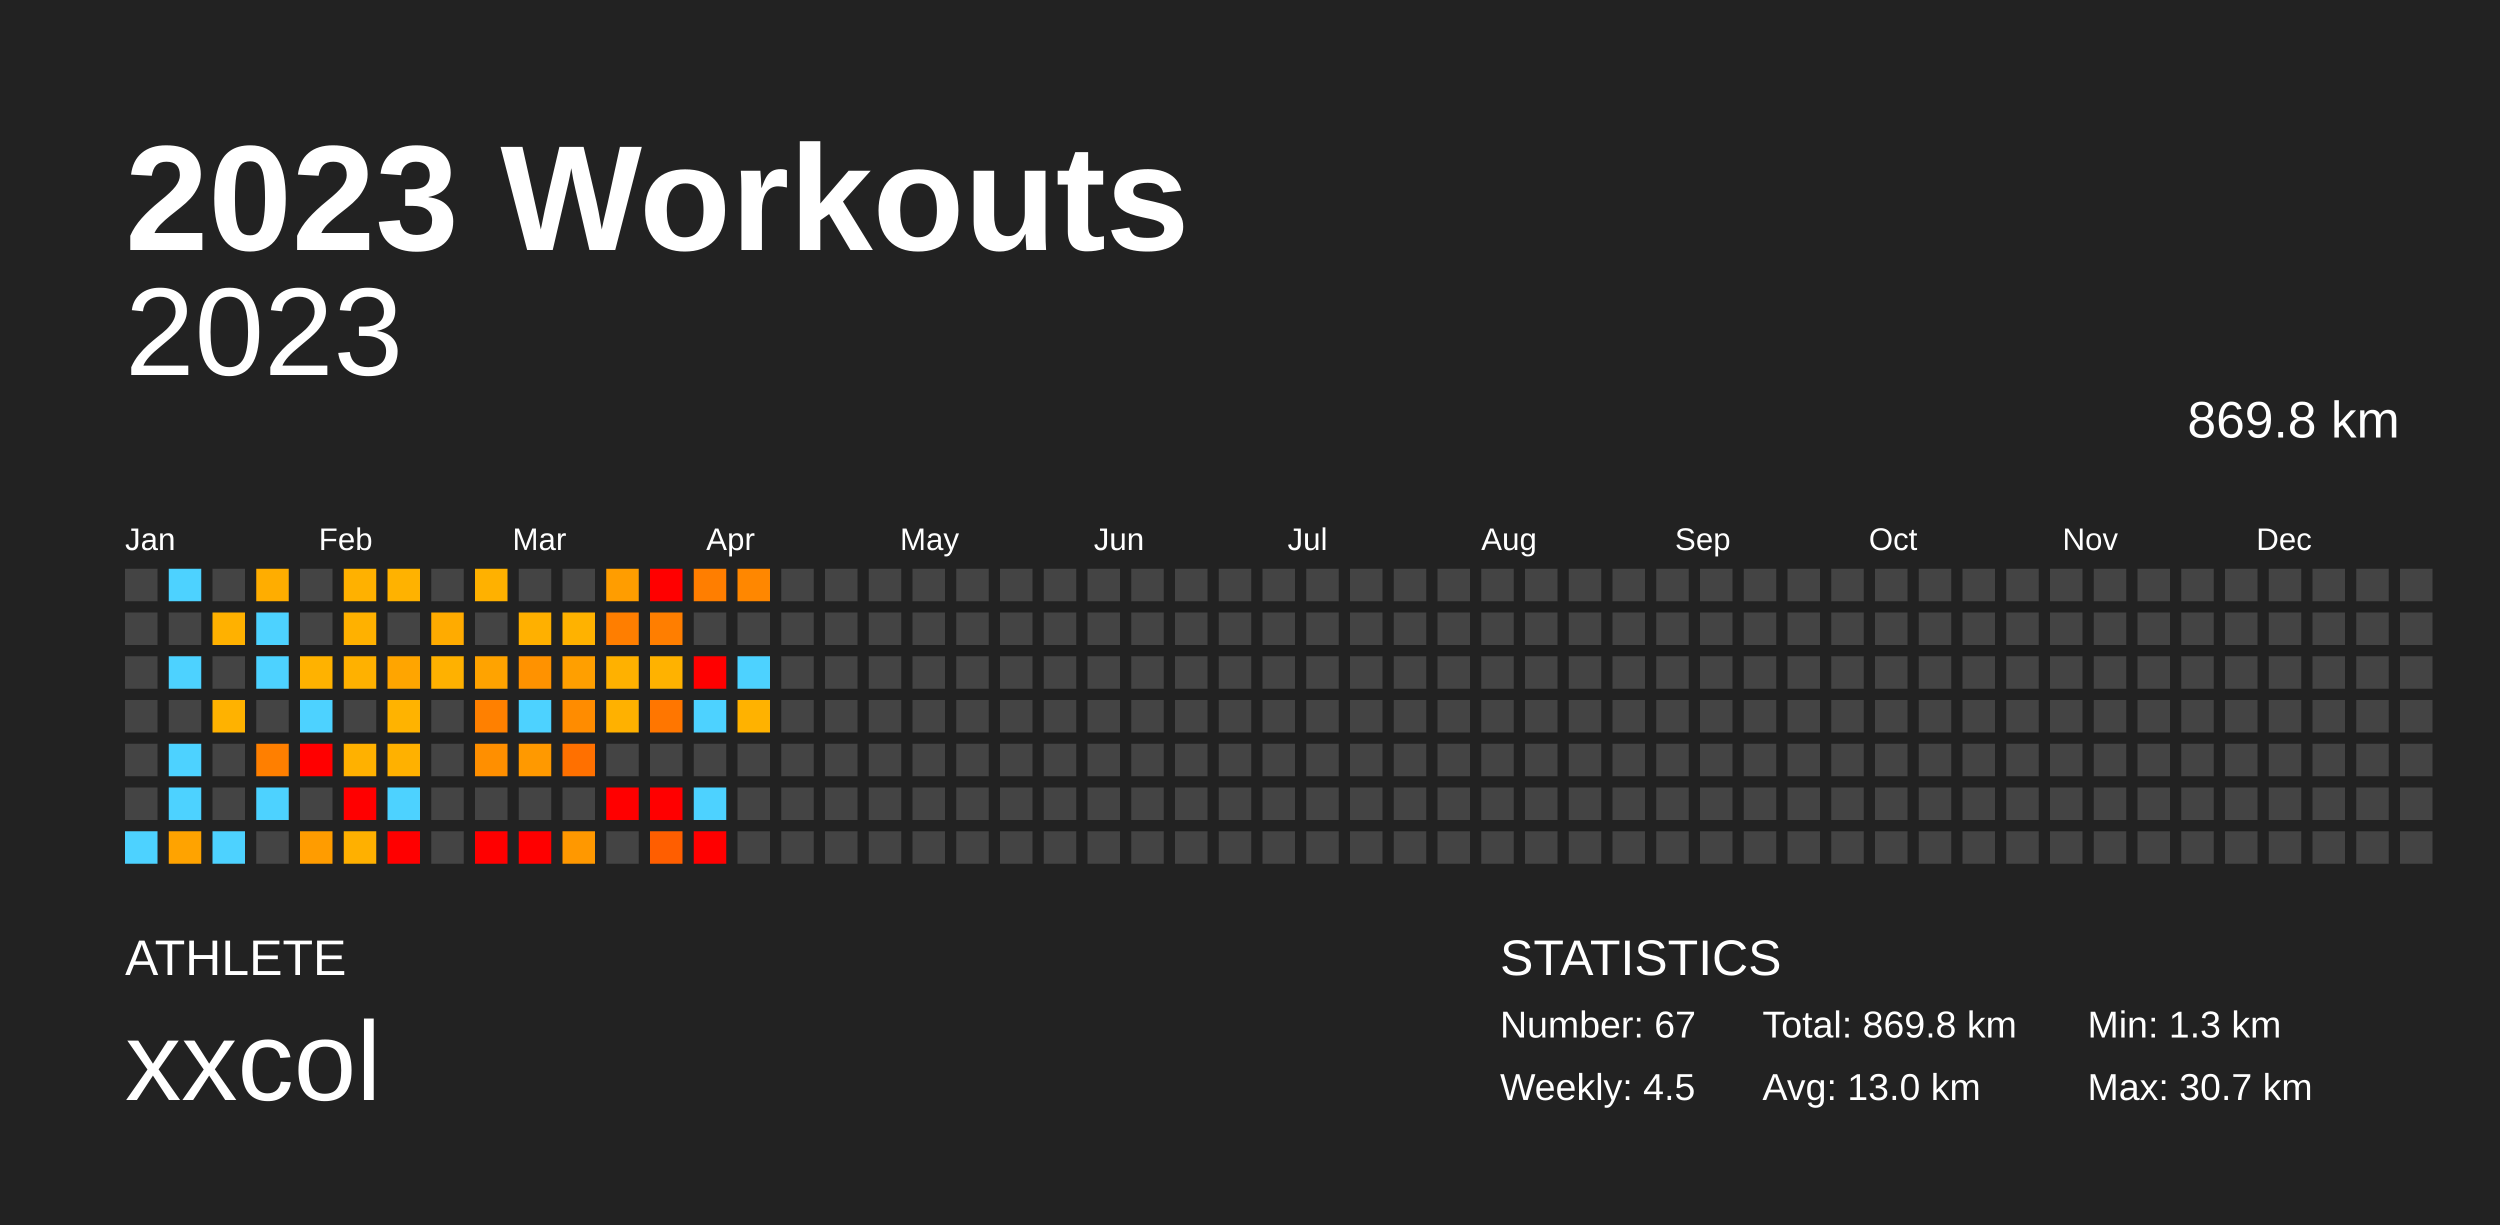
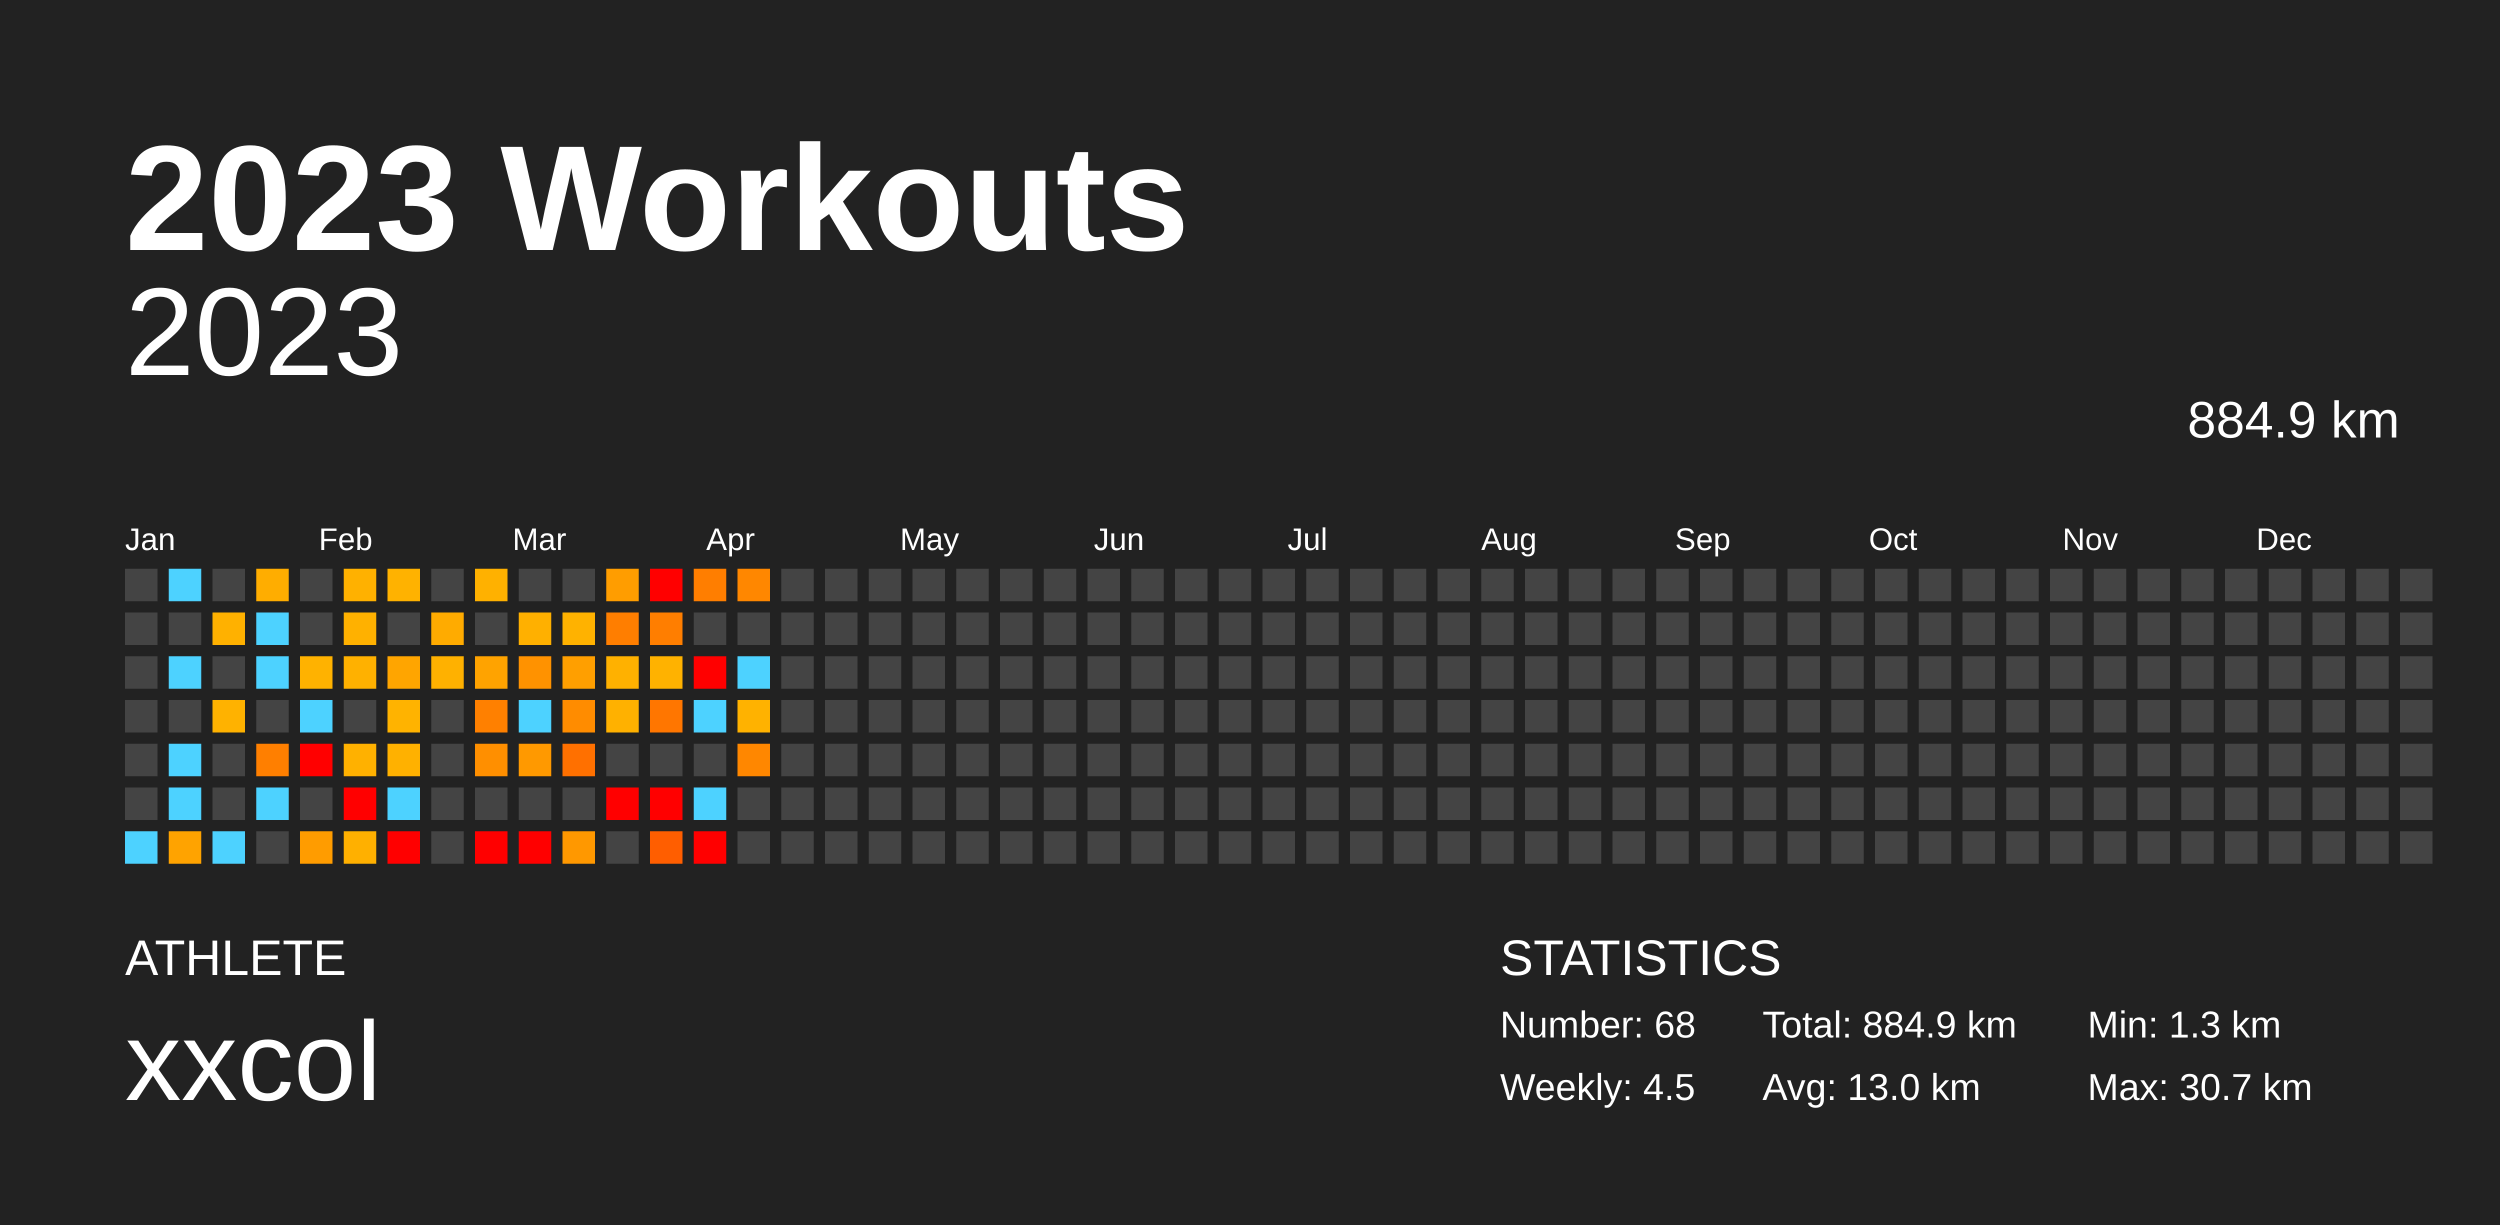
<svg xmlns="http://www.w3.org/2000/svg" baseProfile="full" height="98mm" version="1.1" viewBox="0,0,200,98" width="200mm">
  <defs />
  <rect fill="#222222" height="98" width="200" x="0" y="0" />
  <text fill="#FFFFFF" style="font-size:12px; font-family:Arial; font-weight:bold;" x="10" y="20">2023 Workouts</text>
  <text fill="#FFFFFF" style="font-size:4px; font-family:Arial" x="10" y="78">ATHLETE</text>
  <text fill="#FFFFFF" style="font-size:9px; font-family:Arial" x="10" y="88">xxcol</text>
  <text fill="#FFFFFF" style="font-size:4px; font-family:Arial" x="120" y="78">STATISTICS</text>
-   <text fill="#FFFFFF" style="font-size:3px; font-family:Arial" x="120" y="83">Number: 67</text>
+   <text fill="#FFFFFF" style="font-size:3px; font-family:Arial" x="120" y="83">Number: 68</text>
  <text fill="#FFFFFF" style="font-size:3px; font-family:Arial" x="120" y="88">Weekly: 4.5</text>
-   <text fill="#FFFFFF" style="font-size:3px; font-family:Arial" x="141" y="83">Total: 869.8 km</text>
+   <text fill="#FFFFFF" style="font-size:3px; font-family:Arial" x="141" y="83">Total: 884.9 km</text>
  <text fill="#FFFFFF" style="font-size:3px; font-family:Arial" x="141" y="88">Avg: 13.0 km</text>
  <text fill="#FFFFFF" style="font-size:3px; font-family:Arial" x="167" y="83">Min: 1.3 km</text>
  <text fill="#FFFFFF" style="font-size:3px; font-family:Arial" x="167" y="88">Max: 30.7 km</text>
  <text alignment-baseline="hanging" fill="#FFFFFF" style="font-size:10.0px; font-family:Arial;" x="10" y="30">2023</text>
-   <text alignment-baseline="hanging" fill="#FFFFFF" style="font-size:4.125px; font-family:Arial;" x="175" y="35">869.8 km</text>
+   <text alignment-baseline="hanging" fill="#FFFFFF" style="font-size:4.125px; font-family:Arial;" x="175" y="35">884.9 km</text>
  <text fill="#FFFFFF" style="font-size:2.5px; font-family:Arial" x="10.0" y="44">Jan</text>
  <text fill="#FFFFFF" style="font-size:2.5px; font-family:Arial" x="25.5" y="44">Feb</text>
  <text fill="#FFFFFF" style="font-size:2.5px; font-family:Arial" x="41.0" y="44">Mar</text>
  <text fill="#FFFFFF" style="font-size:2.5px; font-family:Arial" x="56.5" y="44">Apr</text>
  <text fill="#FFFFFF" style="font-size:2.5px; font-family:Arial" x="72.0" y="44">May</text>
  <text fill="#FFFFFF" style="font-size:2.5px; font-family:Arial" x="87.5" y="44">Jun</text>
  <text fill="#FFFFFF" style="font-size:2.5px; font-family:Arial" x="103.0" y="44">Jul</text>
  <text fill="#FFFFFF" style="font-size:2.5px; font-family:Arial" x="118.5" y="44">Aug</text>
  <text fill="#FFFFFF" style="font-size:2.5px; font-family:Arial" x="134.0" y="44">Sep</text>
  <text fill="#FFFFFF" style="font-size:2.5px; font-family:Arial" x="149.5" y="44">Oct</text>
  <text fill="#FFFFFF" style="font-size:2.5px; font-family:Arial" x="165.0" y="44">Nov</text>
  <text fill="#FFFFFF" style="font-size:2.5px; font-family:Arial" x="180.5" y="44">Dec</text>
  <rect fill="#444444" height="2.6" width="2.6" x="10.0" y="45.5" />
  <rect fill="#444444" height="2.6" width="2.6" x="10.0" y="49.0" />
  <rect fill="#444444" height="2.6" width="2.6" x="10.0" y="52.5" />
  <rect fill="#444444" height="2.6" width="2.6" x="10.0" y="56.0" />
  <rect fill="#444444" height="2.6" width="2.6" x="10.0" y="59.5" />
  <rect fill="#444444" height="2.6" width="2.6" x="10.0" y="63.0" />
  <rect fill="#4dd2ff" height="2.6" width="2.6" x="10.0" y="66.5" />
  <rect fill="#4dd2ff" height="2.6" width="2.6" x="13.5" y="45.5" />
  <rect fill="#444444" height="2.6" width="2.6" x="13.5" y="49.0" />
  <rect fill="#4dd2ff" height="2.6" width="2.6" x="13.5" y="52.5" />
  <rect fill="#444444" height="2.6" width="2.6" x="13.5" y="56.0" />
  <rect fill="#4dd2ff" height="2.6" width="2.6" x="13.5" y="59.5" />
  <rect fill="#4dd2ff" height="2.6" width="2.6" x="13.5" y="63.0" />
  <rect fill="#ffa300" height="2.6" width="2.6" x="13.5" y="66.5" />
  <rect fill="#444444" height="2.6" width="2.6" x="17.0" y="45.5" />
  <rect fill="#ffb100" height="2.6" width="2.6" x="17.0" y="49.0" />
  <rect fill="#444444" height="2.6" width="2.6" x="17.0" y="52.5" />
  <rect fill="#ffb200" height="2.6" width="2.6" x="17.0" y="56.0" />
  <rect fill="#444444" height="2.6" width="2.6" x="17.0" y="59.5" />
  <rect fill="#444444" height="2.6" width="2.6" x="17.0" y="63.0" />
  <rect fill="#4dd2ff" height="2.6" width="2.6" x="17.0" y="66.5" />
  <rect fill="#ffad00" height="2.6" width="2.6" x="20.5" y="45.5" />
  <rect fill="#4dd2ff" height="2.6" width="2.6" x="20.5" y="49.0" />
  <rect fill="#4dd2ff" height="2.6" width="2.6" x="20.5" y="52.5" />
  <rect fill="#444444" height="2.6" width="2.6" x="20.5" y="56.0" />
  <rect fill="#ff7f00" height="2.6" width="2.6" x="20.5" y="59.5" />
  <rect fill="#4dd2ff" height="2.6" width="2.6" x="20.5" y="63.0" />
  <rect fill="#444444" height="2.6" width="2.6" x="20.5" y="66.5" />
  <rect fill="#444444" height="2.6" width="2.6" x="24.0" y="45.5" />
  <rect fill="#444444" height="2.6" width="2.6" x="24.0" y="49.0" />
  <rect fill="#ffb200" height="2.6" width="2.6" x="24.0" y="52.5" />
  <rect fill="#4dd2ff" height="2.6" width="2.6" x="24.0" y="56.0" />
  <rect fill="red" height="2.6" width="2.6" x="24.0" y="59.5" />
  <rect fill="#444444" height="2.6" width="2.6" x="24.0" y="63.0" />
  <rect fill="#ff9c00" height="2.6" width="2.6" x="24.0" y="66.5" />
  <rect fill="#ffb100" height="2.6" width="2.6" x="27.5" y="45.5" />
  <rect fill="#ffb100" height="2.6" width="2.6" x="27.5" y="49.0" />
  <rect fill="#ffb100" height="2.6" width="2.6" x="27.5" y="52.5" />
  <rect fill="#444444" height="2.6" width="2.6" x="27.5" y="56.0" />
  <rect fill="#ffb100" height="2.6" width="2.6" x="27.5" y="59.5" />
  <rect fill="red" height="2.6" width="2.6" x="27.5" y="63.0" />
  <rect fill="#ffb000" height="2.6" width="2.6" x="27.5" y="66.5" />
  <rect fill="#ffb200" height="2.6" width="2.6" x="31.0" y="45.5" />
  <rect fill="#444444" height="2.6" width="2.6" x="31.0" y="49.0" />
  <rect fill="#ffa500" height="2.6" width="2.6" x="31.0" y="52.5" />
  <rect fill="#ffb300" height="2.6" width="2.6" x="31.0" y="56.0" />
  <rect fill="#ffb100" height="2.6" width="2.6" x="31.0" y="59.5" />
  <rect fill="#4dd2ff" height="2.6" width="2.6" x="31.0" y="63.0" />
  <rect fill="red" height="2.6" width="2.6" x="31.0" y="66.5" />
  <rect fill="#444444" height="2.6" width="2.6" x="34.5" y="45.5" />
  <rect fill="#ffab00" height="2.6" width="2.6" x="34.5" y="49.0" />
  <rect fill="#ffb100" height="2.6" width="2.6" x="34.5" y="52.5" />
  <rect fill="#444444" height="2.6" width="2.6" x="34.5" y="56.0" />
  <rect fill="#444444" height="2.6" width="2.6" x="34.5" y="59.5" />
  <rect fill="#444444" height="2.6" width="2.6" x="34.5" y="63.0" />
  <rect fill="#444444" height="2.6" width="2.6" x="34.5" y="66.5" />
  <rect fill="#ffb100" height="2.6" width="2.6" x="38.0" y="45.5" />
  <rect fill="#444444" height="2.6" width="2.6" x="38.0" y="49.0" />
  <rect fill="#ffa300" height="2.6" width="2.6" x="38.0" y="52.5" />
  <rect fill="#ff8000" height="2.6" width="2.6" x="38.0" y="56.0" />
  <rect fill="#ff8f00" height="2.6" width="2.6" x="38.0" y="59.5" />
  <rect fill="#444444" height="2.6" width="2.6" x="38.0" y="63.0" />
  <rect fill="red" height="2.6" width="2.6" x="38.0" y="66.5" />
  <rect fill="#444444" height="2.6" width="2.6" x="41.5" y="45.5" />
  <rect fill="#ffb000" height="2.6" width="2.6" x="41.5" y="49.0" />
  <rect fill="#ff9200" height="2.6" width="2.6" x="41.5" y="52.5" />
  <rect fill="#4dd2ff" height="2.6" width="2.6" x="41.5" y="56.0" />
  <rect fill="#ff9900" height="2.6" width="2.6" x="41.5" y="59.5" />
  <rect fill="#444444" height="2.6" width="2.6" x="41.5" y="63.0" />
  <rect fill="red" height="2.6" width="2.6" x="41.5" y="66.5" />
  <rect fill="#444444" height="2.6" width="2.6" x="45.0" y="45.5" />
  <rect fill="#ffb200" height="2.6" width="2.6" x="45.0" y="49.0" />
  <rect fill="#ff9f00" height="2.6" width="2.6" x="45.0" y="52.5" />
  <rect fill="#ff8c00" height="2.6" width="2.6" x="45.0" y="56.0" />
  <rect fill="#ff7000" height="2.6" width="2.6" x="45.0" y="59.5" />
  <rect fill="#444444" height="2.6" width="2.6" x="45.0" y="63.0" />
  <rect fill="#ff9800" height="2.6" width="2.6" x="45.0" y="66.5" />
  <rect fill="#ff9d00" height="2.6" width="2.6" x="48.5" y="45.5" />
  <rect fill="#ff7e00" height="2.6" width="2.6" x="48.5" y="49.0" />
  <rect fill="#ffb100" height="2.6" width="2.6" x="48.5" y="52.5" />
  <rect fill="#ffb100" height="2.6" width="2.6" x="48.5" y="56.0" />
  <rect fill="#444444" height="2.6" width="2.6" x="48.5" y="59.5" />
  <rect fill="red" height="2.6" width="2.6" x="48.5" y="63.0" />
  <rect fill="#444444" height="2.6" width="2.6" x="48.5" y="66.5" />
  <rect fill="red" height="2.6" width="2.6" x="52.0" y="45.5" />
  <rect fill="#ff7e00" height="2.6" width="2.6" x="52.0" y="49.0" />
  <rect fill="#ffb200" height="2.6" width="2.6" x="52.0" y="52.5" />
  <rect fill="#ff7600" height="2.6" width="2.6" x="52.0" y="56.0" />
  <rect fill="#444444" height="2.6" width="2.6" x="52.0" y="59.5" />
  <rect fill="red" height="2.6" width="2.6" x="52.0" y="63.0" />
  <rect fill="#ff5e00" height="2.6" width="2.6" x="52.0" y="66.5" />
  <rect fill="#ff7e00" height="2.6" width="2.6" x="55.5" y="45.5" />
  <rect fill="#444444" height="2.6" width="2.6" x="55.5" y="49.0" />
  <rect fill="red" height="2.6" width="2.6" x="55.5" y="52.5" />
  <rect fill="#4dd2ff" height="2.6" width="2.6" x="55.5" y="56.0" />
  <rect fill="#444444" height="2.6" width="2.6" x="55.5" y="59.5" />
  <rect fill="#4dd2ff" height="2.6" width="2.6" x="55.5" y="63.0" />
  <rect fill="red" height="2.6" width="2.6" x="55.5" y="66.5" />
  <rect fill="#ff8700" height="2.6" width="2.6" x="59.0" y="45.5" />
  <rect fill="#444444" height="2.6" width="2.6" x="59.0" y="49.0" />
  <rect fill="#4dd2ff" height="2.6" width="2.6" x="59.0" y="52.5" />
  <rect fill="#ffb200" height="2.6" width="2.6" x="59.0" y="56.0" />
-   <rect fill="#444444" height="2.6" width="2.6" x="59.0" y="59.5" />
+   <rect fill="#ff8700" height="2.6" width="2.6" x="59.0" y="59.5" />
  <rect fill="#444444" height="2.6" width="2.6" x="59.0" y="63.0" />
  <rect fill="#444444" height="2.6" width="2.6" x="59.0" y="66.5" />
  <rect fill="#444444" height="2.6" width="2.6" x="62.5" y="45.5" />
  <rect fill="#444444" height="2.6" width="2.6" x="62.5" y="49.0" />
  <rect fill="#444444" height="2.6" width="2.6" x="62.5" y="52.5" />
  <rect fill="#444444" height="2.6" width="2.6" x="62.5" y="56.0" />
  <rect fill="#444444" height="2.6" width="2.6" x="62.5" y="59.5" />
  <rect fill="#444444" height="2.6" width="2.6" x="62.5" y="63.0" />
  <rect fill="#444444" height="2.6" width="2.6" x="62.5" y="66.5" />
  <rect fill="#444444" height="2.6" width="2.6" x="66.0" y="45.5" />
  <rect fill="#444444" height="2.6" width="2.6" x="66.0" y="49.0" />
  <rect fill="#444444" height="2.6" width="2.6" x="66.0" y="52.5" />
  <rect fill="#444444" height="2.6" width="2.6" x="66.0" y="56.0" />
  <rect fill="#444444" height="2.6" width="2.6" x="66.0" y="59.5" />
  <rect fill="#444444" height="2.6" width="2.6" x="66.0" y="63.0" />
  <rect fill="#444444" height="2.6" width="2.6" x="66.0" y="66.5" />
  <rect fill="#444444" height="2.6" width="2.6" x="69.5" y="45.5" />
  <rect fill="#444444" height="2.6" width="2.6" x="69.5" y="49.0" />
  <rect fill="#444444" height="2.6" width="2.6" x="69.5" y="52.5" />
  <rect fill="#444444" height="2.6" width="2.6" x="69.5" y="56.0" />
  <rect fill="#444444" height="2.6" width="2.6" x="69.5" y="59.5" />
  <rect fill="#444444" height="2.6" width="2.6" x="69.5" y="63.0" />
  <rect fill="#444444" height="2.6" width="2.6" x="69.5" y="66.5" />
  <rect fill="#444444" height="2.6" width="2.6" x="73.0" y="45.5" />
  <rect fill="#444444" height="2.6" width="2.6" x="73.0" y="49.0" />
  <rect fill="#444444" height="2.6" width="2.6" x="73.0" y="52.5" />
  <rect fill="#444444" height="2.6" width="2.6" x="73.0" y="56.0" />
  <rect fill="#444444" height="2.6" width="2.6" x="73.0" y="59.5" />
  <rect fill="#444444" height="2.6" width="2.6" x="73.0" y="63.0" />
  <rect fill="#444444" height="2.6" width="2.6" x="73.0" y="66.5" />
  <rect fill="#444444" height="2.6" width="2.6" x="76.5" y="45.5" />
  <rect fill="#444444" height="2.6" width="2.6" x="76.5" y="49.0" />
  <rect fill="#444444" height="2.6" width="2.6" x="76.5" y="52.5" />
  <rect fill="#444444" height="2.6" width="2.6" x="76.5" y="56.0" />
  <rect fill="#444444" height="2.6" width="2.6" x="76.5" y="59.5" />
  <rect fill="#444444" height="2.6" width="2.6" x="76.5" y="63.0" />
  <rect fill="#444444" height="2.6" width="2.6" x="76.5" y="66.5" />
  <rect fill="#444444" height="2.6" width="2.6" x="80.0" y="45.5" />
  <rect fill="#444444" height="2.6" width="2.6" x="80.0" y="49.0" />
  <rect fill="#444444" height="2.6" width="2.6" x="80.0" y="52.5" />
  <rect fill="#444444" height="2.6" width="2.6" x="80.0" y="56.0" />
  <rect fill="#444444" height="2.6" width="2.6" x="80.0" y="59.5" />
  <rect fill="#444444" height="2.6" width="2.6" x="80.0" y="63.0" />
  <rect fill="#444444" height="2.6" width="2.6" x="80.0" y="66.5" />
  <rect fill="#444444" height="2.6" width="2.6" x="83.5" y="45.5" />
  <rect fill="#444444" height="2.6" width="2.6" x="83.5" y="49.0" />
  <rect fill="#444444" height="2.6" width="2.6" x="83.5" y="52.5" />
  <rect fill="#444444" height="2.6" width="2.6" x="83.5" y="56.0" />
  <rect fill="#444444" height="2.6" width="2.6" x="83.5" y="59.5" />
  <rect fill="#444444" height="2.6" width="2.6" x="83.5" y="63.0" />
  <rect fill="#444444" height="2.6" width="2.6" x="83.5" y="66.5" />
  <rect fill="#444444" height="2.6" width="2.6" x="87.0" y="45.5" />
  <rect fill="#444444" height="2.6" width="2.6" x="87.0" y="49.0" />
  <rect fill="#444444" height="2.6" width="2.6" x="87.0" y="52.5" />
  <rect fill="#444444" height="2.6" width="2.6" x="87.0" y="56.0" />
  <rect fill="#444444" height="2.6" width="2.6" x="87.0" y="59.5" />
  <rect fill="#444444" height="2.6" width="2.6" x="87.0" y="63.0" />
  <rect fill="#444444" height="2.6" width="2.6" x="87.0" y="66.5" />
  <rect fill="#444444" height="2.6" width="2.6" x="90.5" y="45.5" />
  <rect fill="#444444" height="2.6" width="2.6" x="90.5" y="49.0" />
  <rect fill="#444444" height="2.6" width="2.6" x="90.5" y="52.5" />
  <rect fill="#444444" height="2.6" width="2.6" x="90.5" y="56.0" />
  <rect fill="#444444" height="2.6" width="2.6" x="90.5" y="59.5" />
  <rect fill="#444444" height="2.6" width="2.6" x="90.5" y="63.0" />
  <rect fill="#444444" height="2.6" width="2.6" x="90.5" y="66.5" />
  <rect fill="#444444" height="2.6" width="2.6" x="94.0" y="45.5" />
  <rect fill="#444444" height="2.6" width="2.6" x="94.0" y="49.0" />
  <rect fill="#444444" height="2.6" width="2.6" x="94.0" y="52.5" />
  <rect fill="#444444" height="2.6" width="2.6" x="94.0" y="56.0" />
  <rect fill="#444444" height="2.6" width="2.6" x="94.0" y="59.5" />
  <rect fill="#444444" height="2.6" width="2.6" x="94.0" y="63.0" />
  <rect fill="#444444" height="2.6" width="2.6" x="94.0" y="66.5" />
  <rect fill="#444444" height="2.6" width="2.6" x="97.5" y="45.5" />
  <rect fill="#444444" height="2.6" width="2.6" x="97.5" y="49.0" />
  <rect fill="#444444" height="2.6" width="2.6" x="97.5" y="52.5" />
  <rect fill="#444444" height="2.6" width="2.6" x="97.5" y="56.0" />
  <rect fill="#444444" height="2.6" width="2.6" x="97.5" y="59.5" />
  <rect fill="#444444" height="2.6" width="2.6" x="97.5" y="63.0" />
  <rect fill="#444444" height="2.6" width="2.6" x="97.5" y="66.5" />
  <rect fill="#444444" height="2.6" width="2.6" x="101.0" y="45.5" />
  <rect fill="#444444" height="2.6" width="2.6" x="101.0" y="49.0" />
  <rect fill="#444444" height="2.6" width="2.6" x="101.0" y="52.5" />
  <rect fill="#444444" height="2.6" width="2.6" x="101.0" y="56.0" />
  <rect fill="#444444" height="2.6" width="2.6" x="101.0" y="59.5" />
  <rect fill="#444444" height="2.6" width="2.6" x="101.0" y="63.0" />
  <rect fill="#444444" height="2.6" width="2.6" x="101.0" y="66.5" />
  <rect fill="#444444" height="2.6" width="2.6" x="104.5" y="45.5" />
  <rect fill="#444444" height="2.6" width="2.6" x="104.5" y="49.0" />
  <rect fill="#444444" height="2.6" width="2.6" x="104.5" y="52.5" />
  <rect fill="#444444" height="2.6" width="2.6" x="104.5" y="56.0" />
  <rect fill="#444444" height="2.6" width="2.6" x="104.5" y="59.5" />
  <rect fill="#444444" height="2.6" width="2.6" x="104.5" y="63.0" />
  <rect fill="#444444" height="2.6" width="2.6" x="104.5" y="66.5" />
  <rect fill="#444444" height="2.6" width="2.6" x="108.0" y="45.5" />
  <rect fill="#444444" height="2.6" width="2.6" x="108.0" y="49.0" />
  <rect fill="#444444" height="2.6" width="2.6" x="108.0" y="52.5" />
  <rect fill="#444444" height="2.6" width="2.6" x="108.0" y="56.0" />
  <rect fill="#444444" height="2.6" width="2.6" x="108.0" y="59.5" />
  <rect fill="#444444" height="2.6" width="2.6" x="108.0" y="63.0" />
  <rect fill="#444444" height="2.6" width="2.6" x="108.0" y="66.5" />
  <rect fill="#444444" height="2.6" width="2.6" x="111.5" y="45.5" />
  <rect fill="#444444" height="2.6" width="2.6" x="111.5" y="49.0" />
  <rect fill="#444444" height="2.6" width="2.6" x="111.5" y="52.5" />
  <rect fill="#444444" height="2.6" width="2.6" x="111.5" y="56.0" />
  <rect fill="#444444" height="2.6" width="2.6" x="111.5" y="59.5" />
  <rect fill="#444444" height="2.6" width="2.6" x="111.5" y="63.0" />
  <rect fill="#444444" height="2.6" width="2.6" x="111.5" y="66.5" />
  <rect fill="#444444" height="2.6" width="2.6" x="115.0" y="45.5" />
  <rect fill="#444444" height="2.6" width="2.6" x="115.0" y="49.0" />
  <rect fill="#444444" height="2.6" width="2.6" x="115.0" y="52.5" />
  <rect fill="#444444" height="2.6" width="2.6" x="115.0" y="56.0" />
  <rect fill="#444444" height="2.6" width="2.6" x="115.0" y="59.5" />
  <rect fill="#444444" height="2.6" width="2.6" x="115.0" y="63.0" />
  <rect fill="#444444" height="2.6" width="2.6" x="115.0" y="66.5" />
  <rect fill="#444444" height="2.6" width="2.6" x="118.5" y="45.5" />
  <rect fill="#444444" height="2.6" width="2.6" x="118.5" y="49.0" />
  <rect fill="#444444" height="2.6" width="2.6" x="118.5" y="52.5" />
  <rect fill="#444444" height="2.6" width="2.6" x="118.5" y="56.0" />
  <rect fill="#444444" height="2.6" width="2.6" x="118.5" y="59.5" />
  <rect fill="#444444" height="2.6" width="2.6" x="118.5" y="63.0" />
  <rect fill="#444444" height="2.6" width="2.6" x="118.5" y="66.5" />
  <rect fill="#444444" height="2.6" width="2.6" x="122.0" y="45.5" />
  <rect fill="#444444" height="2.6" width="2.6" x="122.0" y="49.0" />
  <rect fill="#444444" height="2.6" width="2.6" x="122.0" y="52.5" />
  <rect fill="#444444" height="2.6" width="2.6" x="122.0" y="56.0" />
  <rect fill="#444444" height="2.6" width="2.6" x="122.0" y="59.5" />
  <rect fill="#444444" height="2.6" width="2.6" x="122.0" y="63.0" />
  <rect fill="#444444" height="2.6" width="2.6" x="122.0" y="66.5" />
  <rect fill="#444444" height="2.6" width="2.6" x="125.5" y="45.5" />
  <rect fill="#444444" height="2.6" width="2.6" x="125.5" y="49.0" />
  <rect fill="#444444" height="2.6" width="2.6" x="125.5" y="52.5" />
  <rect fill="#444444" height="2.6" width="2.6" x="125.5" y="56.0" />
  <rect fill="#444444" height="2.6" width="2.6" x="125.5" y="59.5" />
  <rect fill="#444444" height="2.6" width="2.6" x="125.5" y="63.0" />
  <rect fill="#444444" height="2.6" width="2.6" x="125.5" y="66.5" />
  <rect fill="#444444" height="2.6" width="2.6" x="129.0" y="45.5" />
  <rect fill="#444444" height="2.6" width="2.6" x="129.0" y="49.0" />
  <rect fill="#444444" height="2.6" width="2.6" x="129.0" y="52.5" />
  <rect fill="#444444" height="2.6" width="2.6" x="129.0" y="56.0" />
  <rect fill="#444444" height="2.6" width="2.6" x="129.0" y="59.5" />
  <rect fill="#444444" height="2.6" width="2.6" x="129.0" y="63.0" />
  <rect fill="#444444" height="2.6" width="2.6" x="129.0" y="66.5" />
  <rect fill="#444444" height="2.6" width="2.6" x="132.5" y="45.5" />
  <rect fill="#444444" height="2.6" width="2.6" x="132.5" y="49.0" />
  <rect fill="#444444" height="2.6" width="2.6" x="132.5" y="52.5" />
  <rect fill="#444444" height="2.6" width="2.6" x="132.5" y="56.0" />
  <rect fill="#444444" height="2.6" width="2.6" x="132.5" y="59.5" />
  <rect fill="#444444" height="2.6" width="2.6" x="132.5" y="63.0" />
  <rect fill="#444444" height="2.6" width="2.6" x="132.5" y="66.5" />
  <rect fill="#444444" height="2.6" width="2.6" x="136.0" y="45.5" />
  <rect fill="#444444" height="2.6" width="2.6" x="136.0" y="49.0" />
  <rect fill="#444444" height="2.6" width="2.6" x="136.0" y="52.5" />
  <rect fill="#444444" height="2.6" width="2.6" x="136.0" y="56.0" />
  <rect fill="#444444" height="2.6" width="2.6" x="136.0" y="59.5" />
  <rect fill="#444444" height="2.6" width="2.6" x="136.0" y="63.0" />
  <rect fill="#444444" height="2.6" width="2.6" x="136.0" y="66.5" />
  <rect fill="#444444" height="2.6" width="2.6" x="139.5" y="45.5" />
  <rect fill="#444444" height="2.6" width="2.6" x="139.5" y="49.0" />
  <rect fill="#444444" height="2.6" width="2.6" x="139.5" y="52.5" />
  <rect fill="#444444" height="2.6" width="2.6" x="139.5" y="56.0" />
  <rect fill="#444444" height="2.6" width="2.6" x="139.5" y="59.5" />
  <rect fill="#444444" height="2.6" width="2.6" x="139.5" y="63.0" />
  <rect fill="#444444" height="2.6" width="2.6" x="139.5" y="66.5" />
  <rect fill="#444444" height="2.6" width="2.6" x="143.0" y="45.5" />
  <rect fill="#444444" height="2.6" width="2.6" x="143.0" y="49.0" />
  <rect fill="#444444" height="2.6" width="2.6" x="143.0" y="52.5" />
  <rect fill="#444444" height="2.6" width="2.6" x="143.0" y="56.0" />
  <rect fill="#444444" height="2.6" width="2.6" x="143.0" y="59.5" />
  <rect fill="#444444" height="2.6" width="2.6" x="143.0" y="63.0" />
  <rect fill="#444444" height="2.6" width="2.6" x="143.0" y="66.5" />
  <rect fill="#444444" height="2.6" width="2.6" x="146.5" y="45.5" />
  <rect fill="#444444" height="2.6" width="2.6" x="146.5" y="49.0" />
  <rect fill="#444444" height="2.6" width="2.6" x="146.5" y="52.5" />
  <rect fill="#444444" height="2.6" width="2.6" x="146.5" y="56.0" />
  <rect fill="#444444" height="2.6" width="2.6" x="146.5" y="59.5" />
  <rect fill="#444444" height="2.6" width="2.6" x="146.5" y="63.0" />
  <rect fill="#444444" height="2.6" width="2.6" x="146.5" y="66.5" />
  <rect fill="#444444" height="2.6" width="2.6" x="150.0" y="45.5" />
  <rect fill="#444444" height="2.6" width="2.6" x="150.0" y="49.0" />
  <rect fill="#444444" height="2.6" width="2.6" x="150.0" y="52.5" />
  <rect fill="#444444" height="2.6" width="2.6" x="150.0" y="56.0" />
  <rect fill="#444444" height="2.6" width="2.6" x="150.0" y="59.5" />
  <rect fill="#444444" height="2.6" width="2.6" x="150.0" y="63.0" />
  <rect fill="#444444" height="2.6" width="2.6" x="150.0" y="66.5" />
  <rect fill="#444444" height="2.6" width="2.6" x="153.5" y="45.5" />
  <rect fill="#444444" height="2.6" width="2.6" x="153.5" y="49.0" />
  <rect fill="#444444" height="2.6" width="2.6" x="153.5" y="52.5" />
  <rect fill="#444444" height="2.6" width="2.6" x="153.5" y="56.0" />
  <rect fill="#444444" height="2.6" width="2.6" x="153.5" y="59.5" />
  <rect fill="#444444" height="2.6" width="2.6" x="153.5" y="63.0" />
  <rect fill="#444444" height="2.6" width="2.6" x="153.5" y="66.5" />
  <rect fill="#444444" height="2.6" width="2.6" x="157.0" y="45.5" />
  <rect fill="#444444" height="2.6" width="2.6" x="157.0" y="49.0" />
  <rect fill="#444444" height="2.6" width="2.6" x="157.0" y="52.5" />
  <rect fill="#444444" height="2.6" width="2.6" x="157.0" y="56.0" />
  <rect fill="#444444" height="2.6" width="2.6" x="157.0" y="59.5" />
  <rect fill="#444444" height="2.6" width="2.6" x="157.0" y="63.0" />
  <rect fill="#444444" height="2.6" width="2.6" x="157.0" y="66.5" />
  <rect fill="#444444" height="2.6" width="2.6" x="160.5" y="45.5" />
  <rect fill="#444444" height="2.6" width="2.6" x="160.5" y="49.0" />
  <rect fill="#444444" height="2.6" width="2.6" x="160.5" y="52.5" />
  <rect fill="#444444" height="2.6" width="2.6" x="160.5" y="56.0" />
  <rect fill="#444444" height="2.6" width="2.6" x="160.5" y="59.5" />
  <rect fill="#444444" height="2.6" width="2.6" x="160.5" y="63.0" />
  <rect fill="#444444" height="2.6" width="2.6" x="160.5" y="66.5" />
  <rect fill="#444444" height="2.6" width="2.6" x="164.0" y="45.5" />
  <rect fill="#444444" height="2.6" width="2.6" x="164.0" y="49.0" />
  <rect fill="#444444" height="2.6" width="2.6" x="164.0" y="52.5" />
  <rect fill="#444444" height="2.6" width="2.6" x="164.0" y="56.0" />
  <rect fill="#444444" height="2.6" width="2.6" x="164.0" y="59.5" />
  <rect fill="#444444" height="2.6" width="2.6" x="164.0" y="63.0" />
  <rect fill="#444444" height="2.6" width="2.6" x="164.0" y="66.5" />
  <rect fill="#444444" height="2.6" width="2.6" x="167.5" y="45.5" />
  <rect fill="#444444" height="2.6" width="2.6" x="167.5" y="49.0" />
  <rect fill="#444444" height="2.6" width="2.6" x="167.5" y="52.5" />
  <rect fill="#444444" height="2.6" width="2.6" x="167.5" y="56.0" />
  <rect fill="#444444" height="2.6" width="2.6" x="167.5" y="59.5" />
  <rect fill="#444444" height="2.6" width="2.6" x="167.5" y="63.0" />
  <rect fill="#444444" height="2.6" width="2.6" x="167.5" y="66.5" />
  <rect fill="#444444" height="2.6" width="2.6" x="171.0" y="45.5" />
  <rect fill="#444444" height="2.6" width="2.6" x="171.0" y="49.0" />
  <rect fill="#444444" height="2.6" width="2.6" x="171.0" y="52.5" />
  <rect fill="#444444" height="2.6" width="2.6" x="171.0" y="56.0" />
  <rect fill="#444444" height="2.6" width="2.6" x="171.0" y="59.5" />
  <rect fill="#444444" height="2.6" width="2.6" x="171.0" y="63.0" />
  <rect fill="#444444" height="2.6" width="2.6" x="171.0" y="66.5" />
  <rect fill="#444444" height="2.6" width="2.6" x="174.5" y="45.5" />
  <rect fill="#444444" height="2.6" width="2.6" x="174.5" y="49.0" />
  <rect fill="#444444" height="2.6" width="2.6" x="174.5" y="52.5" />
  <rect fill="#444444" height="2.6" width="2.6" x="174.5" y="56.0" />
  <rect fill="#444444" height="2.6" width="2.6" x="174.5" y="59.5" />
  <rect fill="#444444" height="2.6" width="2.6" x="174.5" y="63.0" />
  <rect fill="#444444" height="2.6" width="2.6" x="174.5" y="66.5" />
  <rect fill="#444444" height="2.6" width="2.6" x="178.0" y="45.5" />
  <rect fill="#444444" height="2.6" width="2.6" x="178.0" y="49.0" />
  <rect fill="#444444" height="2.6" width="2.6" x="178.0" y="52.5" />
  <rect fill="#444444" height="2.6" width="2.6" x="178.0" y="56.0" />
  <rect fill="#444444" height="2.6" width="2.6" x="178.0" y="59.5" />
  <rect fill="#444444" height="2.6" width="2.6" x="178.0" y="63.0" />
  <rect fill="#444444" height="2.6" width="2.6" x="178.0" y="66.5" />
  <rect fill="#444444" height="2.6" width="2.6" x="181.5" y="45.5" />
  <rect fill="#444444" height="2.6" width="2.6" x="181.5" y="49.0" />
  <rect fill="#444444" height="2.6" width="2.6" x="181.5" y="52.5" />
  <rect fill="#444444" height="2.6" width="2.6" x="181.5" y="56.0" />
  <rect fill="#444444" height="2.6" width="2.6" x="181.5" y="59.5" />
  <rect fill="#444444" height="2.6" width="2.6" x="181.5" y="63.0" />
  <rect fill="#444444" height="2.6" width="2.6" x="181.5" y="66.5" />
  <rect fill="#444444" height="2.6" width="2.6" x="185.0" y="45.5" />
  <rect fill="#444444" height="2.6" width="2.6" x="185.0" y="49.0" />
  <rect fill="#444444" height="2.6" width="2.6" x="185.0" y="52.5" />
  <rect fill="#444444" height="2.6" width="2.6" x="185.0" y="56.0" />
  <rect fill="#444444" height="2.6" width="2.6" x="185.0" y="59.5" />
  <rect fill="#444444" height="2.6" width="2.6" x="185.0" y="63.0" />
  <rect fill="#444444" height="2.6" width="2.6" x="185.0" y="66.5" />
  <rect fill="#444444" height="2.6" width="2.6" x="188.5" y="45.5" />
  <rect fill="#444444" height="2.6" width="2.6" x="188.5" y="49.0" />
  <rect fill="#444444" height="2.6" width="2.6" x="188.5" y="52.5" />
  <rect fill="#444444" height="2.6" width="2.6" x="188.5" y="56.0" />
  <rect fill="#444444" height="2.6" width="2.6" x="188.5" y="59.5" />
  <rect fill="#444444" height="2.6" width="2.6" x="188.5" y="63.0" />
  <rect fill="#444444" height="2.6" width="2.6" x="188.5" y="66.5" />
  <rect fill="#444444" height="2.6" width="2.6" x="192.0" y="45.5" />
  <rect fill="#444444" height="2.6" width="2.6" x="192.0" y="49.0" />
  <rect fill="#444444" height="2.6" width="2.6" x="192.0" y="52.5" />
  <rect fill="#444444" height="2.6" width="2.6" x="192.0" y="56.0" />
  <rect fill="#444444" height="2.6" width="2.6" x="192.0" y="59.5" />
  <rect fill="#444444" height="2.6" width="2.6" x="192.0" y="63.0" />
  <rect fill="#444444" height="2.6" width="2.6" x="192.0" y="66.5" />
</svg>
